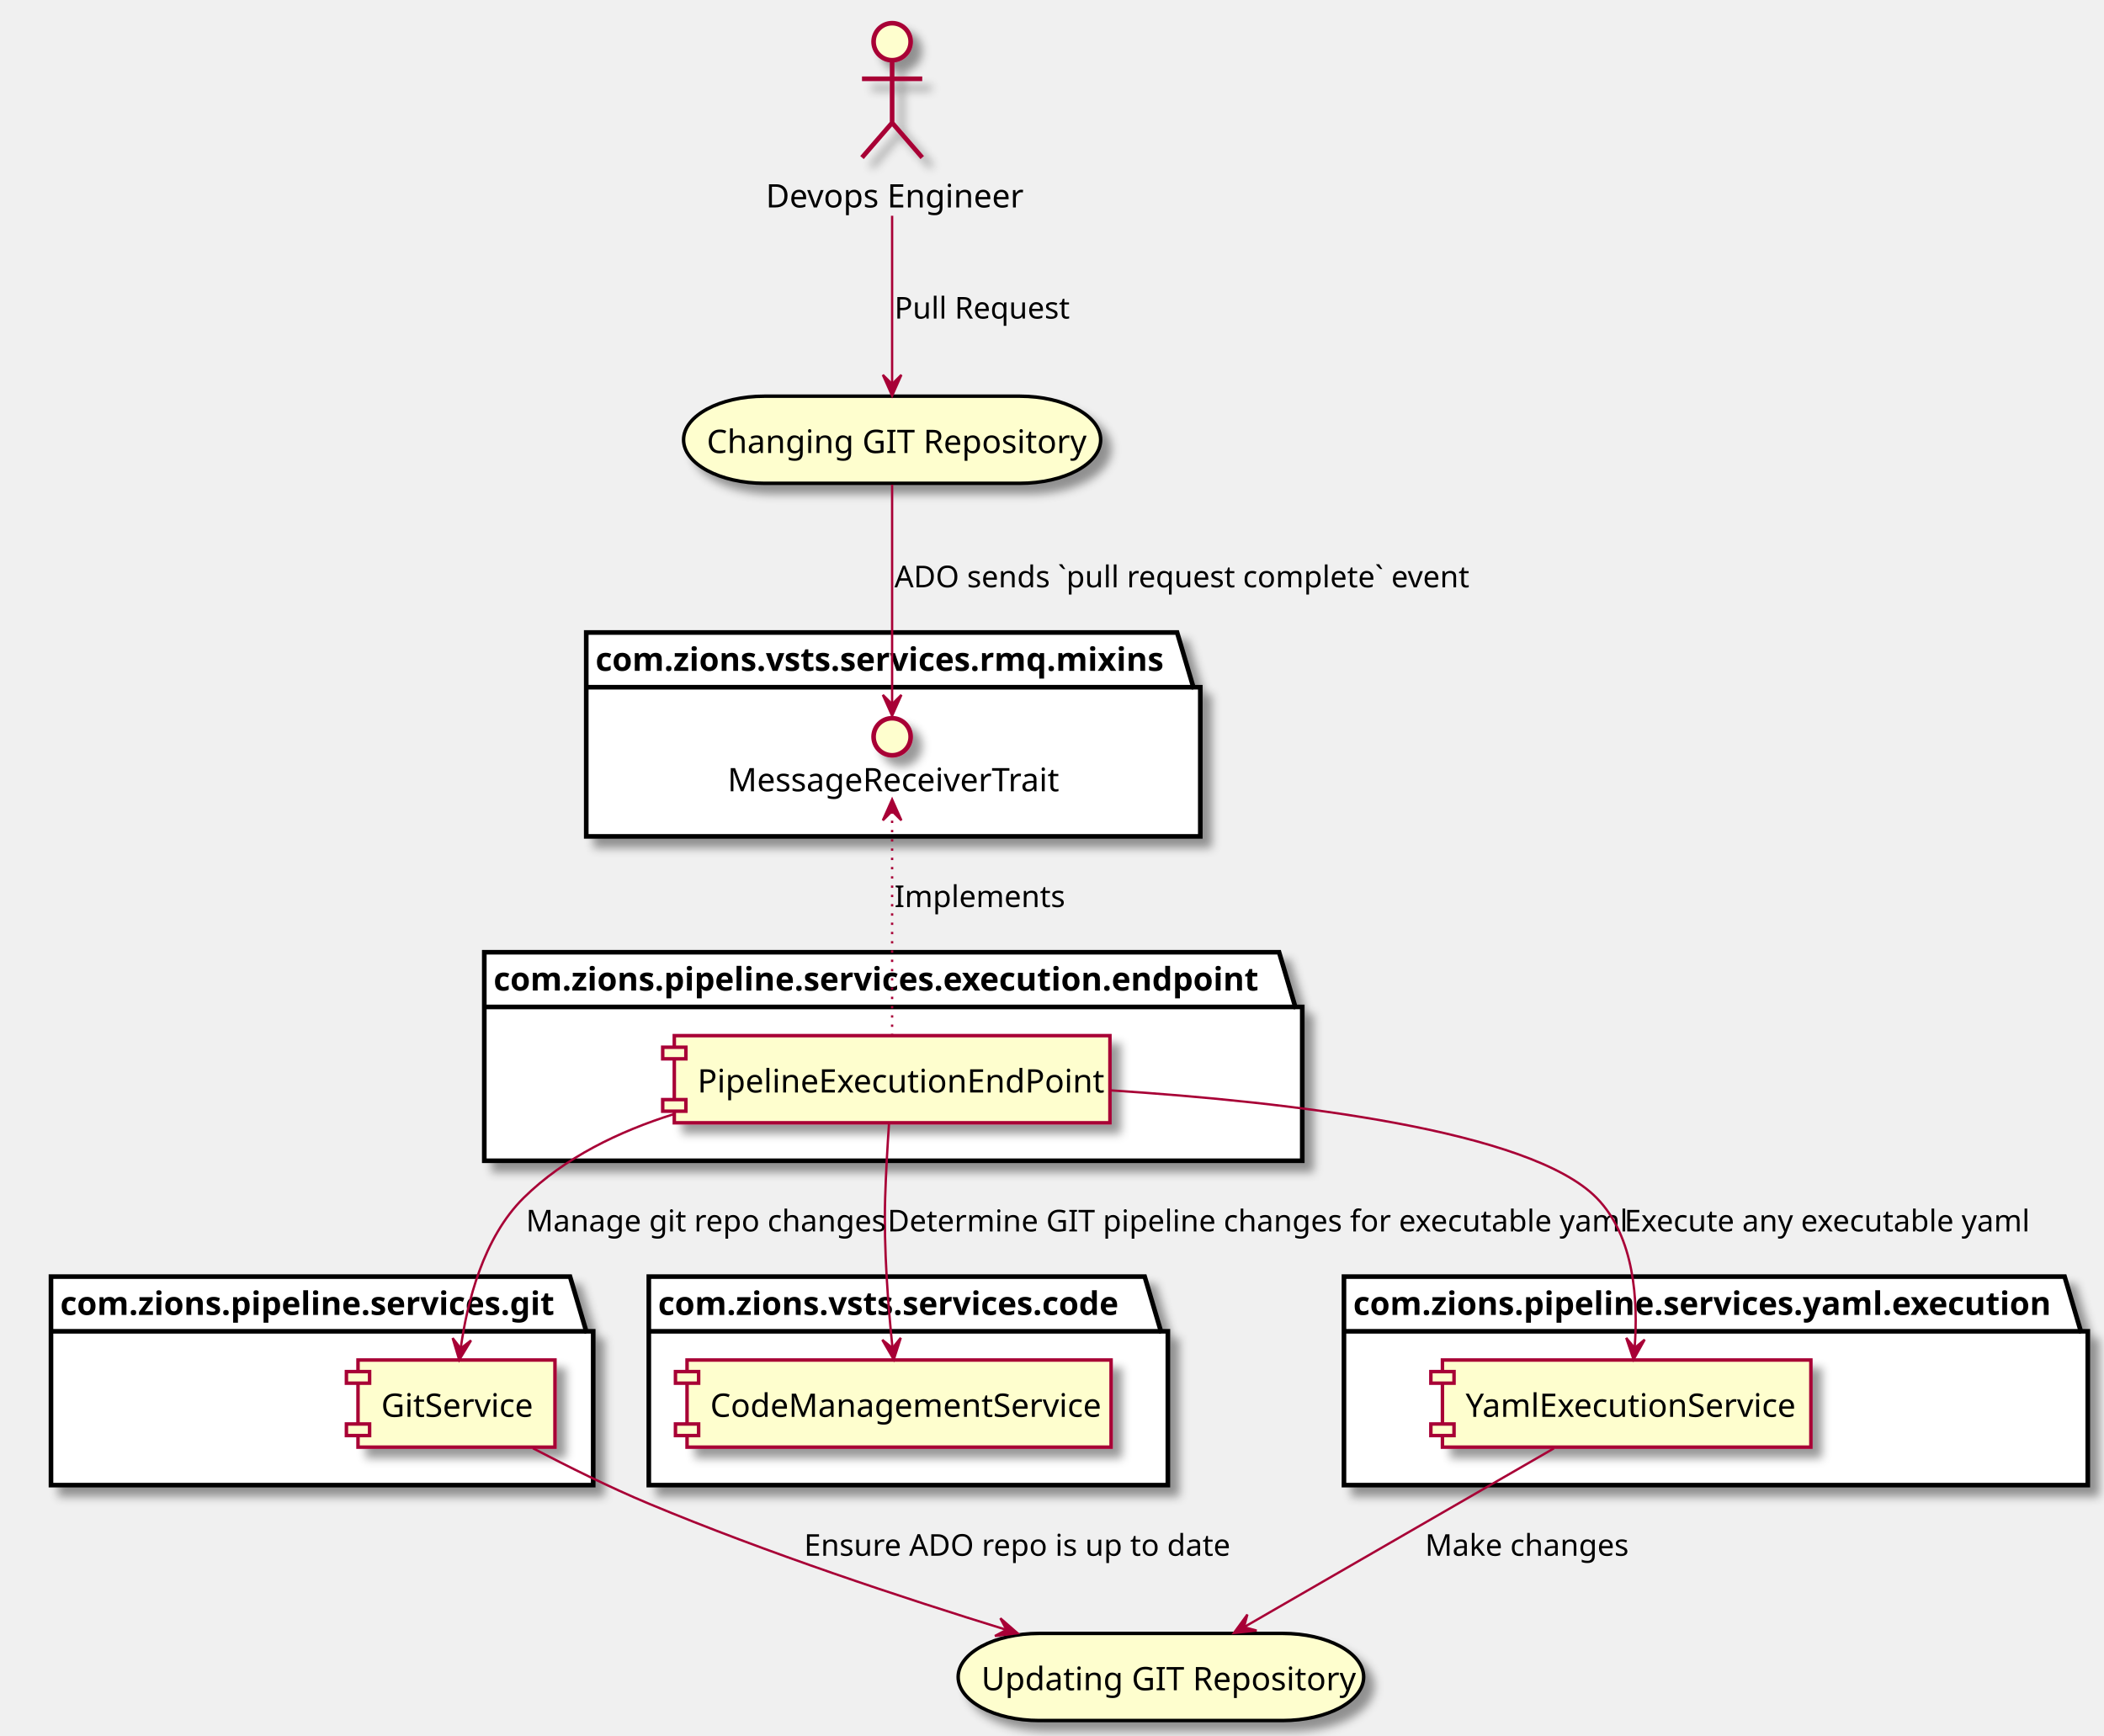
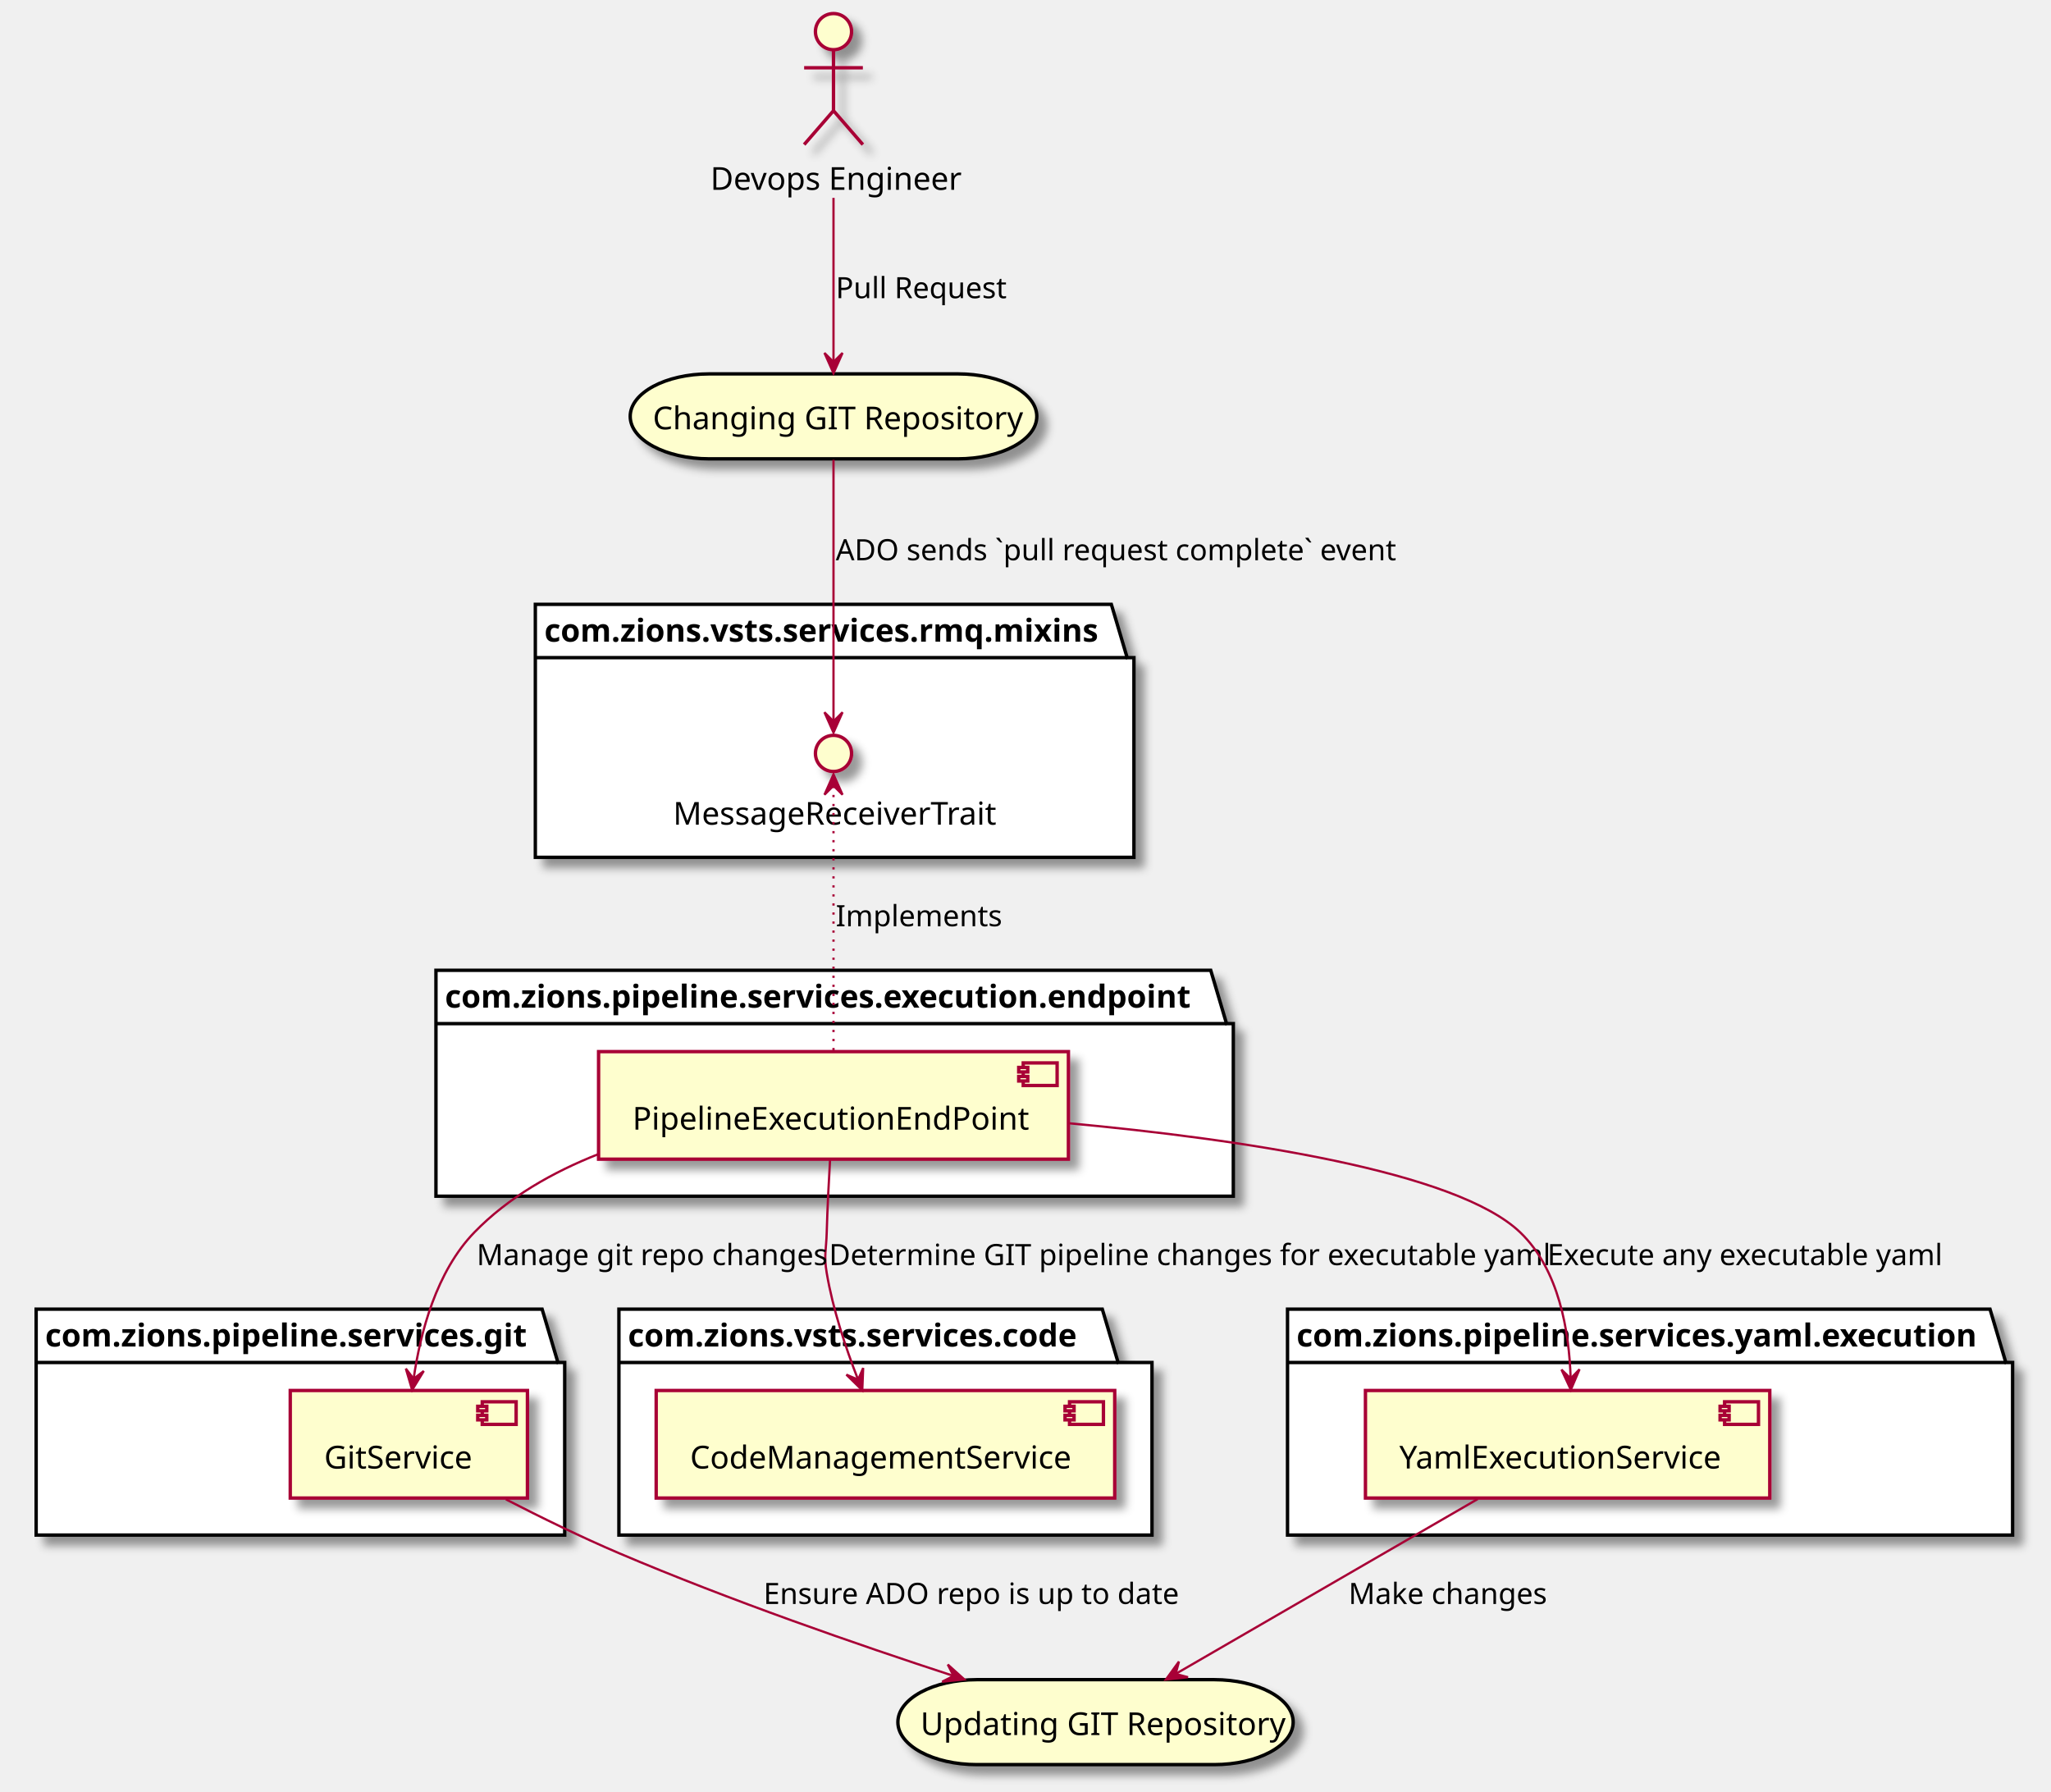
- <svg xmlns="http://www.w3.org/2000/svg" contentScriptType="application/ecmascript" contentStyleType="text/css" height="749px" preserveAspectRatio="none" style="width:908px;height:749px;" version="1.1" viewBox="0 0 908 749" width="908px" zoomAndPan="magnify">
+ <svg xmlns="http://www.w3.org/2000/svg" contentScriptType="application/ecmascript" contentStyleType="text/css" height="793px" preserveAspectRatio="none" style="width:908px;height:793px;" version="1.1" viewBox="0 0 908 793" width="908px" zoomAndPan="magnify">
  <defs>
-     <filter height="300%" id="fe7lu7t" width="300%" x="-1" y="-1">
+     <filter height="300%" id="f6t3xvasmk0rr" width="300%" x="-1" y="-1">
      <feGaussianBlur result="blurOut" stdDeviation="2.0" />
      <feColorMatrix in="blurOut" result="blurOut2" type="matrix" values="0 0 0 0 0 0 0 0 0 0 0 0 0 0 0 0 0 0 .4 0" />
      <feOffset dx="4.0" dy="4.0" in="blurOut2" result="blurOut3" />
      <feBlend in="SourceGraphic" in2="blurOut3" mode="normal" />
    </filter>
  </defs>
  <g>
-     <polygon fill="#FFFFFF" filter="url(#fe7lu7t)" points="253,273,508,273,515,296.609,518,296.609,518,361,253,361,253,273" style="stroke: #000000; stroke-width: 2.0;" />
-     <line style="stroke: #000000; stroke-width: 2.0;" x1="253" x2="515" y1="296.609" y2="296.609" />
-     <text fill="#000000" font-family="sans-serif" font-size="14" font-weight="bold" lengthAdjust="spacingAndGlyphs" textLength="249" x="257" y="289.533">com.zions.vsts.services.rmq.mixins</text>
-     <polygon fill="#FFFFFF" filter="url(#fe7lu7t)" points="209,411,552,411,559,434.609,562,434.609,562,501,209,501,209,411" style="stroke: #000000; stroke-width: 2.0;" />
-     <line style="stroke: #000000; stroke-width: 2.0;" x1="209" x2="559" y1="434.609" y2="434.609" />
-     <text fill="#000000" font-family="sans-serif" font-size="14" font-weight="bold" lengthAdjust="spacingAndGlyphs" textLength="337" x="213" y="427.533">com.zions.pipeline.services.execution.endpoint</text>
-     <polygon fill="#FFFFFF" filter="url(#fe7lu7t)" points="22,551,246,551,253,574.609,256,574.609,256,641,22,641,22,551" style="stroke: #000000; stroke-width: 2.0;" />
-     <line style="stroke: #000000; stroke-width: 2.0;" x1="22" x2="253" y1="574.609" y2="574.609" />
-     <text fill="#000000" font-family="sans-serif" font-size="14" font-weight="bold" lengthAdjust="spacingAndGlyphs" textLength="218" x="26" y="567.533">com.zions.pipeline.services.git</text>
-     <polygon fill="#FFFFFF" filter="url(#fe7lu7t)" points="280,551,494,551,501,574.609,504,574.609,504,641,280,641,280,551" style="stroke: #000000; stroke-width: 2.0;" />
-     <line style="stroke: #000000; stroke-width: 2.0;" x1="280" x2="501" y1="574.609" y2="574.609" />
-     <text fill="#000000" font-family="sans-serif" font-size="14" font-weight="bold" lengthAdjust="spacingAndGlyphs" textLength="208" x="284" y="567.533">com.zions.vsts.services.code</text>
-     <polygon fill="#FFFFFF" filter="url(#fe7lu7t)" points="580,551,891,551,898,574.609,901,574.609,901,641,580,641,580,551" style="stroke: #000000; stroke-width: 2.0;" />
-     <line style="stroke: #000000; stroke-width: 2.0;" x1="580" x2="898" y1="574.609" y2="574.609" />
-     <text fill="#000000" font-family="sans-serif" font-size="14" font-weight="bold" lengthAdjust="spacingAndGlyphs" textLength="305" x="584" y="567.533">com.zions.pipeline.services.yaml.execution</text>
-     <ellipse cx="385" cy="318" fill="#FEFECE" filter="url(#fe7lu7t)" rx="8" ry="8" style="stroke: #A80036; stroke-width: 2.0;" />
-     <text fill="#000000" font-family="sans-serif" font-size="14" lengthAdjust="spacingAndGlyphs" textLength="142" x="314" y="341.533">MessageReceiverTrait</text>
-     <rect fill="#FEFECE" filter="url(#fe7lu7t)" height="37.609" style="stroke: #A80036; stroke-width: 1.5;" width="188" x="291" y="447" />
-     <rect fill="#FEFECE" height="5" style="stroke: #A80036; stroke-width: 1.5;" width="10" x="286" y="452" />
-     <rect fill="#FEFECE" height="5" style="stroke: #A80036; stroke-width: 1.5;" width="10" x="286" y="474.609" />
-     <text fill="#000000" font-family="sans-serif" font-size="14" lengthAdjust="spacingAndGlyphs" textLength="168" x="301" y="471.533">PipelineExecutionEndPoint</text>
-     <rect fill="#FEFECE" filter="url(#fe7lu7t)" height="37.609" style="stroke: #A80036; stroke-width: 1.5;" width="85" x="154.5" y="587" />
-     <rect fill="#FEFECE" height="5" style="stroke: #A80036; stroke-width: 1.5;" width="10" x="149.5" y="592" />
-     <rect fill="#FEFECE" height="5" style="stroke: #A80036; stroke-width: 1.5;" width="10" x="149.5" y="614.609" />
-     <text fill="#000000" font-family="sans-serif" font-size="14" lengthAdjust="spacingAndGlyphs" textLength="65" x="164.5" y="611.533">GitService</text>
-     <rect fill="#FEFECE" filter="url(#fe7lu7t)" height="37.609" style="stroke: #A80036; stroke-width: 1.5;" width="183" x="296.5" y="587" />
-     <rect fill="#FEFECE" height="5" style="stroke: #A80036; stroke-width: 1.5;" width="10" x="291.5" y="592" />
-     <rect fill="#FEFECE" height="5" style="stroke: #A80036; stroke-width: 1.5;" width="10" x="291.5" y="614.609" />
-     <text fill="#000000" font-family="sans-serif" font-size="14" lengthAdjust="spacingAndGlyphs" textLength="163" x="306.5" y="611.533">CodeManagementService</text>
-     <rect fill="#FEFECE" filter="url(#fe7lu7t)" height="37.609" style="stroke: #A80036; stroke-width: 1.5;" width="159" x="622.5" y="587" />
-     <rect fill="#FEFECE" height="5" style="stroke: #A80036; stroke-width: 1.5;" width="10" x="617.5" y="592" />
-     <rect fill="#FEFECE" height="5" style="stroke: #A80036; stroke-width: 1.5;" width="10" x="617.5" y="614.609" />
-     <text fill="#000000" font-family="sans-serif" font-size="14" lengthAdjust="spacingAndGlyphs" textLength="139" x="632.5" y="611.533">YamlExecutionService</text>
-     <ellipse cx="385" cy="18" fill="#FEFECE" filter="url(#fe7lu7t)" rx="8" ry="8" style="stroke: #A80036; stroke-width: 2.0;" />
-     <path d="M385,26 L385,53 M372,34 L398,34 M385,53 L372,68 M385,53 L398,68 " fill="#FEFECE" filter="url(#fe7lu7t)" style="stroke: #A80036; stroke-width: 2.0;" />
-     <text fill="#000000" font-family="sans-serif" font-size="14" lengthAdjust="spacingAndGlyphs" textLength="109" x="330.5" y="89.533">Devops Engineer</text>
-     <rect fill="#FEFECE" filter="url(#fe7lu7t)" height="37.609" rx="35" ry="35" style="stroke: #000000; stroke-width: 1.5;" width="180" x="295" y="171" />
-     <text fill="#000000" font-family="sans-serif" font-size="14" lengthAdjust="spacingAndGlyphs" textLength="160" x="305" y="195.533">Changing GIT Repository</text>
-     <rect fill="#FEFECE" filter="url(#fe7lu7t)" height="37.609" rx="35" ry="35" style="stroke: #000000; stroke-width: 1.5;" width="175" x="413.5" y="705" />
-     <text fill="#000000" font-family="sans-serif" font-size="14" lengthAdjust="spacingAndGlyphs" textLength="155" x="423.5" y="729.533">Updating GIT Repository</text>
-     <path d="M385,93.128 C385,116.927 385,145.89 385,165.714 " fill="none" style="stroke: #A80036; stroke-width: 1.0;" />
-     <polygon fill="#A80036" points="385,170.799,389,161.799,385,165.799,381,161.799,385,170.799" style="stroke: #A80036; stroke-width: 1.0;" />
-     <text fill="#000000" font-family="sans-serif" font-size="13" lengthAdjust="spacingAndGlyphs" textLength="74" x="386" y="137.495">Pull Request</text>
-     <path d="M385,350.204 C385,377.102 385,421.901 385,446.837 " fill="none" style="stroke: #A80036; stroke-width: 1.0; stroke-dasharray: 1.0,3.0;" />
-     <polygon fill="#A80036" points="385,345.074,381,354.074,385,350.074,389,354.074,385,345.074" style="stroke: #A80036; stroke-width: 1.0;" />
-     <text fill="#000000" font-family="sans-serif" font-size="13" lengthAdjust="spacingAndGlyphs" textLength="67" x="386" y="391.495">Implements</text>
-     <path d="M385,209.207 C385,233.767 385,277.471 385,303.89 " fill="none" style="stroke: #A80036; stroke-width: 1.0;" />
-     <polygon fill="#A80036" points="385,308.932,389,299.932,385,303.932,381,299.932,385,308.932" style="stroke: #A80036; stroke-width: 1.0;" />
-     <text fill="#000000" font-family="sans-serif" font-size="13" lengthAdjust="spacingAndGlyphs" textLength="237" x="386" y="253.495">ADO sends `pull request complete` event</text>
-     <path d="M383.656,485.04 C383.014,494.543 382.318,506.395 382,517 C381.343,538.917 383.298,563.847 385.149,581.563 " fill="none" style="stroke: #A80036; stroke-width: 1.0;" />
-     <polygon fill="#A80036" points="385.717,586.818,388.727,577.44,385.18,581.847,380.773,578.3,385.717,586.818" style="stroke: #A80036; stroke-width: 1.0;" />
-     <text fill="#000000" font-family="sans-serif" font-size="13" lengthAdjust="spacingAndGlyphs" textLength="301" x="383" y="531.495">Determine GIT pipeline changes for executable yaml</text>
-     <path d="M479.099,470.603 C557.322,475.669 660.304,487.831 689,517 C705.504,533.776 706.966,561.76 705.446,581.665 " fill="none" style="stroke: #A80036; stroke-width: 1.0;" />
-     <polygon fill="#A80036" points="704.976,586.794,709.782,578.197,705.433,581.815,701.816,577.466,704.976,586.794" style="stroke: #A80036; stroke-width: 1.0;" />
-     <text fill="#000000" font-family="sans-serif" font-size="13" lengthAdjust="spacingAndGlyphs" textLength="172" x="701" y="531.495">Execute any executable yaml</text>
-     <path d="M290.799,480.873 C267.198,488.279 243.614,499.625 226,517 C208.549,534.214 201.598,562.115 198.83,581.881 " fill="none" style="stroke: #A80036; stroke-width: 1.0;" />
-     <polygon fill="#A80036" points="198.184,586.971,203.286,578.547,198.814,582.011,195.35,577.539,198.184,586.971" style="stroke: #A80036; stroke-width: 1.0;" />
-     <text fill="#000000" font-family="sans-serif" font-size="13" lengthAdjust="spacingAndGlyphs" textLength="146" x="227" y="531.495">Manage git repo changes</text>
-     <path d="M670.594,625.125 C634.414,646.005 575.079,680.248 537.046,702.197 " fill="none" style="stroke: #A80036; stroke-width: 1.0;" />
-     <polygon fill="#A80036" points="532.517,704.811,542.312,703.778,536.848,702.312,538.314,696.849,532.517,704.811" style="stroke: #A80036; stroke-width: 1.0;" />
-     <text fill="#000000" font-family="sans-serif" font-size="13" lengthAdjust="spacingAndGlyphs" textLength="85" x="615" y="671.495">Make changes</text>
-     <path d="M230,625.089 C245.017,632.957 263.162,641.964 280,649 C330.79,670.222 390.01,689.786 434.357,703.462 " fill="none" style="stroke: #A80036; stroke-width: 1.0;" />
-     <polygon fill="#A80036" points="439.144,704.933,431.716,698.466,434.365,703.464,429.366,706.113,439.144,704.933" style="stroke: #A80036; stroke-width: 1.0;" />
-     <text fill="#000000" font-family="sans-serif" font-size="13" lengthAdjust="spacingAndGlyphs" textLength="178" x="347" y="671.495">Ensure ADO repo is up to date</text>
+     <polygon fill="#FFFFFF" filter="url(#f6t3xvasmk0rr)" points="237,267.5,492,267.5,499,291.109,502,291.109,502,379.5,237,379.5,237,267.5" style="stroke:#000000;stroke-width:1.5;" />
+     <line style="stroke:#000000;stroke-width:1.5;" x1="237" x2="499" y1="291.109" y2="291.109" />
+     <text fill="#000000" font-family="sans-serif" font-size="14" font-weight="bold" lengthAdjust="spacing" textLength="249" x="241" y="284.033">com.zions.vsts.services.rmq.mixins</text>
+     <polygon fill="#FFFFFF" filter="url(#f6t3xvasmk0rr)" points="193,429.5,536,429.5,543,453.109,546,453.109,546,529.5,193,529.5,193,429.5" style="stroke:#000000;stroke-width:1.5;" />
+     <line style="stroke:#000000;stroke-width:1.5;" x1="193" x2="543" y1="453.109" y2="453.109" />
+     <text fill="#000000" font-family="sans-serif" font-size="14" font-weight="bold" lengthAdjust="spacing" textLength="337" x="197" y="446.033">com.zions.pipeline.services.execution.endpoint</text>
+     <polygon fill="#FFFFFF" filter="url(#f6t3xvasmk0rr)" points="16,579.5,240,579.5,247,603.109,250,603.109,250,679.5,16,679.5,16,579.5" style="stroke:#000000;stroke-width:1.5;" />
+     <line style="stroke:#000000;stroke-width:1.5;" x1="16" x2="247" y1="603.109" y2="603.109" />
+     <text fill="#000000" font-family="sans-serif" font-size="14" font-weight="bold" lengthAdjust="spacing" textLength="218" x="20" y="596.033">com.zions.pipeline.services.git</text>
+     <polygon fill="#FFFFFF" filter="url(#f6t3xvasmk0rr)" points="274,579.5,488,579.5,495,603.109,510,603.109,510,679.5,274,679.5,274,579.5" style="stroke:#000000;stroke-width:1.5;" />
+     <line style="stroke:#000000;stroke-width:1.5;" x1="274" x2="495" y1="603.109" y2="603.109" />
+     <text fill="#000000" font-family="sans-serif" font-size="14" font-weight="bold" lengthAdjust="spacing" textLength="208" x="278" y="596.033">com.zions.vsts.services.code</text>
+     <polygon fill="#FFFFFF" filter="url(#f6t3xvasmk0rr)" points="570,579.5,881,579.5,888,603.109,891,603.109,891,679.5,570,679.5,570,579.5" style="stroke:#000000;stroke-width:1.5;" />
+     <line style="stroke:#000000;stroke-width:1.5;" x1="570" x2="888" y1="603.109" y2="603.109" />
+     <text fill="#000000" font-family="sans-serif" font-size="14" font-weight="bold" lengthAdjust="spacing" textLength="305" x="574" y="596.033">com.zions.pipeline.services.yaml.execution</text>
+     <ellipse cx="369" cy="333.5" fill="#FEFECE" filter="url(#f6t3xvasmk0rr)" rx="8" ry="8" style="stroke:#A80036;stroke-width:1.5;" />
+     <text fill="#000000" font-family="sans-serif" font-size="14" lengthAdjust="spacing" textLength="142" x="298" y="365.033">MessageReceiverTrait</text>
+     <rect fill="#FEFECE" filter="url(#f6t3xvasmk0rr)" height="47.609" style="stroke:#A80036;stroke-width:1.5;" width="208" x="265" y="465.5" />
+     <rect fill="#FEFECE" height="10" style="stroke:#A80036;stroke-width:1.5;" width="15" x="453" y="470.5" />
+     <rect fill="#FEFECE" height="2" style="stroke:#A80036;stroke-width:1.5;" width="4" x="451" y="472.5" />
+     <rect fill="#FEFECE" height="2" style="stroke:#A80036;stroke-width:1.5;" width="4" x="451" y="476.5" />
+     <text fill="#000000" font-family="sans-serif" font-size="14" lengthAdjust="spacing" textLength="168" x="280" y="500.033">PipelineExecutionEndPoint</text>
+     <rect fill="#FEFECE" filter="url(#f6t3xvasmk0rr)" height="47.609" style="stroke:#A80036;stroke-width:1.5;" width="105" x="128.5" y="615.5" />
+     <rect fill="#FEFECE" height="10" style="stroke:#A80036;stroke-width:1.5;" width="15" x="213.5" y="620.5" />
+     <rect fill="#FEFECE" height="2" style="stroke:#A80036;stroke-width:1.5;" width="4" x="211.5" y="622.5" />
+     <rect fill="#FEFECE" height="2" style="stroke:#A80036;stroke-width:1.5;" width="4" x="211.5" y="626.5" />
+     <text fill="#000000" font-family="sans-serif" font-size="14" lengthAdjust="spacing" textLength="65" x="143.5" y="650.033">GitService</text>
+     <rect fill="#FEFECE" filter="url(#f6t3xvasmk0rr)" height="47.609" style="stroke:#A80036;stroke-width:1.5;" width="203" x="290.5" y="615.5" />
+     <rect fill="#FEFECE" height="10" style="stroke:#A80036;stroke-width:1.5;" width="15" x="473.5" y="620.5" />
+     <rect fill="#FEFECE" height="2" style="stroke:#A80036;stroke-width:1.5;" width="4" x="471.5" y="622.5" />
+     <rect fill="#FEFECE" height="2" style="stroke:#A80036;stroke-width:1.5;" width="4" x="471.5" y="626.5" />
+     <text fill="#000000" font-family="sans-serif" font-size="14" lengthAdjust="spacing" textLength="163" x="305.5" y="650.033">CodeManagementService</text>
+     <rect fill="#FEFECE" filter="url(#f6t3xvasmk0rr)" height="47.609" style="stroke:#A80036;stroke-width:1.5;" width="179" x="604.5" y="615.5" />
+     <rect fill="#FEFECE" height="10" style="stroke:#A80036;stroke-width:1.5;" width="15" x="763.5" y="620.5" />
+     <rect fill="#FEFECE" height="2" style="stroke:#A80036;stroke-width:1.5;" width="4" x="761.5" y="622.5" />
+     <rect fill="#FEFECE" height="2" style="stroke:#A80036;stroke-width:1.5;" width="4" x="761.5" y="626.5" />
+     <text fill="#000000" font-family="sans-serif" font-size="14" lengthAdjust="spacing" textLength="139" x="619.5" y="650.033">YamlExecutionService</text>
+     <ellipse cx="369" cy="14" fill="#FEFECE" filter="url(#f6t3xvasmk0rr)" rx="8" ry="8" style="stroke:#A80036;stroke-width:1.5;" />
+     <path d="M369,22 L369,49 M356,30 L382,30 M369,49 L356,64 M369,49 L382,64 " fill="none" filter="url(#f6t3xvasmk0rr)" style="stroke:#A80036;stroke-width:1.5;" />
+     <text fill="#000000" font-family="sans-serif" font-size="14" lengthAdjust="spacing" textLength="109" x="314.5" y="84.033">Devops Engineer</text>
+     <rect fill="#FEFECE" filter="url(#f6t3xvasmk0rr)" height="37.609" rx="35" ry="35" style="stroke:#000000;stroke-width:1.5;" width="180" x="279" y="165.5" />
+     <text fill="#000000" font-family="sans-serif" font-size="14" lengthAdjust="spacing" textLength="160" x="289" y="190.033">Changing GIT Repository</text>
+     <rect fill="#FEFECE" filter="url(#f6t3xvasmk0rr)" height="37.609" rx="35" ry="35" style="stroke:#000000;stroke-width:1.5;" width="175" x="397.5" y="743.5" />
+     <text fill="#000000" font-family="sans-serif" font-size="14" lengthAdjust="spacing" textLength="155" x="407.5" y="768.033">Updating GIT Repository</text>
+     <path d="M369,87.585 C369,111.247 369,140.249 369,160.128 " fill="none" id="DE-to-GR" style="stroke:#A80036;stroke-width:1.0;" />
+     <polygon fill="#A80036" points="369,165.228,373,156.228,369,160.228,365,156.228,369,165.228" style="stroke:#A80036;stroke-width:1.0;" />
+     <text fill="#000000" font-family="sans-serif" font-size="13" lengthAdjust="spacing" textLength="74" x="370" y="131.995">Pull Request</text>
+     <path d="M369,347.867 C369,374.1 369,432.608 369,465.288 " fill="none" id="MessageReceiverTrait-backto-PEEP" style="stroke:#A80036;stroke-width:1.0;stroke-dasharray:1.0,3.0;" />
+     <polygon fill="#A80036" points="369,342.78,365,351.78,369,347.78,373,351.78,369,342.78" style="stroke:#A80036;stroke-width:1.0;" />
+     <text fill="#000000" font-family="sans-serif" font-size="13" lengthAdjust="spacing" textLength="67" x="370" y="409.995">Implements</text>
+     <path d="M369,203.525 C369,233.444 369,292.681 369,319.163 " fill="none" id="GR-to-MessageReceiverTrait" style="stroke:#A80036;stroke-width:1.0;" />
+     <polygon fill="#A80036" points="369,324.295,373,315.295,369,319.295,365,315.295,369,324.295" style="stroke:#A80036;stroke-width:1.0;" />
+     <text fill="#000000" font-family="sans-serif" font-size="13" lengthAdjust="spacing" textLength="237" x="370" y="247.995">ADO sends `pull request complete` event</text>
+     <path d="M367.465,513.502 C366.881,523.351 366.287,534.985 366,545.5 C365.782,553.497 364.671,555.611 366,563.5 C368.691,579.476 374.393,596.596 379.774,610.439 " fill="none" id="PEEP-to-CMS" style="stroke:#A80036;stroke-width:1.0;" />
+     <polygon fill="#A80036" points="381.736,615.383,382.134,605.542,379.892,610.736,374.698,608.493,381.736,615.383" style="stroke:#A80036;stroke-width:1.0;" />
+     <text fill="#000000" font-family="sans-serif" font-size="13" lengthAdjust="spacing" textLength="301" x="367" y="559.995">Determine GIT pipeline changes for executable yaml</text>
+     <path d="M473.095,497.2 C549.497,504.289 644.676,518.371 673,545.5 C690.191,561.966 694.695,589.281 695.34,610.059 " fill="none" id="PEEP-to-YES" style="stroke:#A80036;stroke-width:1.0;" />
+     <polygon fill="#A80036" points="695.427,615.191,699.275,606.125,695.343,610.192,691.276,606.26,695.427,615.191" style="stroke:#A80036;stroke-width:1.0;" />
+     <text fill="#000000" font-family="sans-serif" font-size="13" lengthAdjust="spacing" textLength="172" x="685" y="559.995">Execute any executable yaml</text>
+     <path d="M264.992,510.841 C244.681,518.841 225.047,529.983 210,545.5 C193.176,562.849 186.099,589.805 183.128,610.238 " fill="none" id="PEEP-to-GS" style="stroke:#A80036;stroke-width:1.0;" />
+     <polygon fill="#A80036" points="182.458,615.283,187.608,606.888,183.117,610.327,179.678,605.835,182.458,615.283" style="stroke:#A80036;stroke-width:1.0;" />
+     <text fill="#000000" font-family="sans-serif" font-size="13" lengthAdjust="spacing" textLength="146" x="211" y="559.995">Manage git repo changes</text>
+     <path d="M654.197,663.544 C615.615,685.881 557.636,719.448 520.561,740.912 " fill="none" id="YES-to-GR2" style="stroke:#A80036;stroke-width:1.0;" />
+     <polygon fill="#A80036" points="516.146,743.468,525.939,742.42,520.473,740.963,521.93,735.497,516.146,743.468" style="stroke:#A80036;stroke-width:1.0;" />
+     <text fill="#000000" font-family="sans-serif" font-size="13" lengthAdjust="spacing" textLength="85" x="597" y="709.995">Make changes</text>
+     <path d="M223.973,663.691 C239.524,671.689 257.356,680.412 274,687.5 C322.834,708.298 379.694,727.989 422.076,741.823 " fill="none" id="GS-to-GR2" style="stroke:#A80036;stroke-width:1.0;" />
+     <polygon fill="#A80036" points="426.911,743.396,419.59,736.807,422.156,741.849,417.115,744.415,426.911,743.396" style="stroke:#A80036;stroke-width:1.0;" />
+     <text fill="#000000" font-family="sans-serif" font-size="13" lengthAdjust="spacing" textLength="178" x="338" y="709.995">Ensure ADO repo is up to date</text>
  </g>
</svg>
